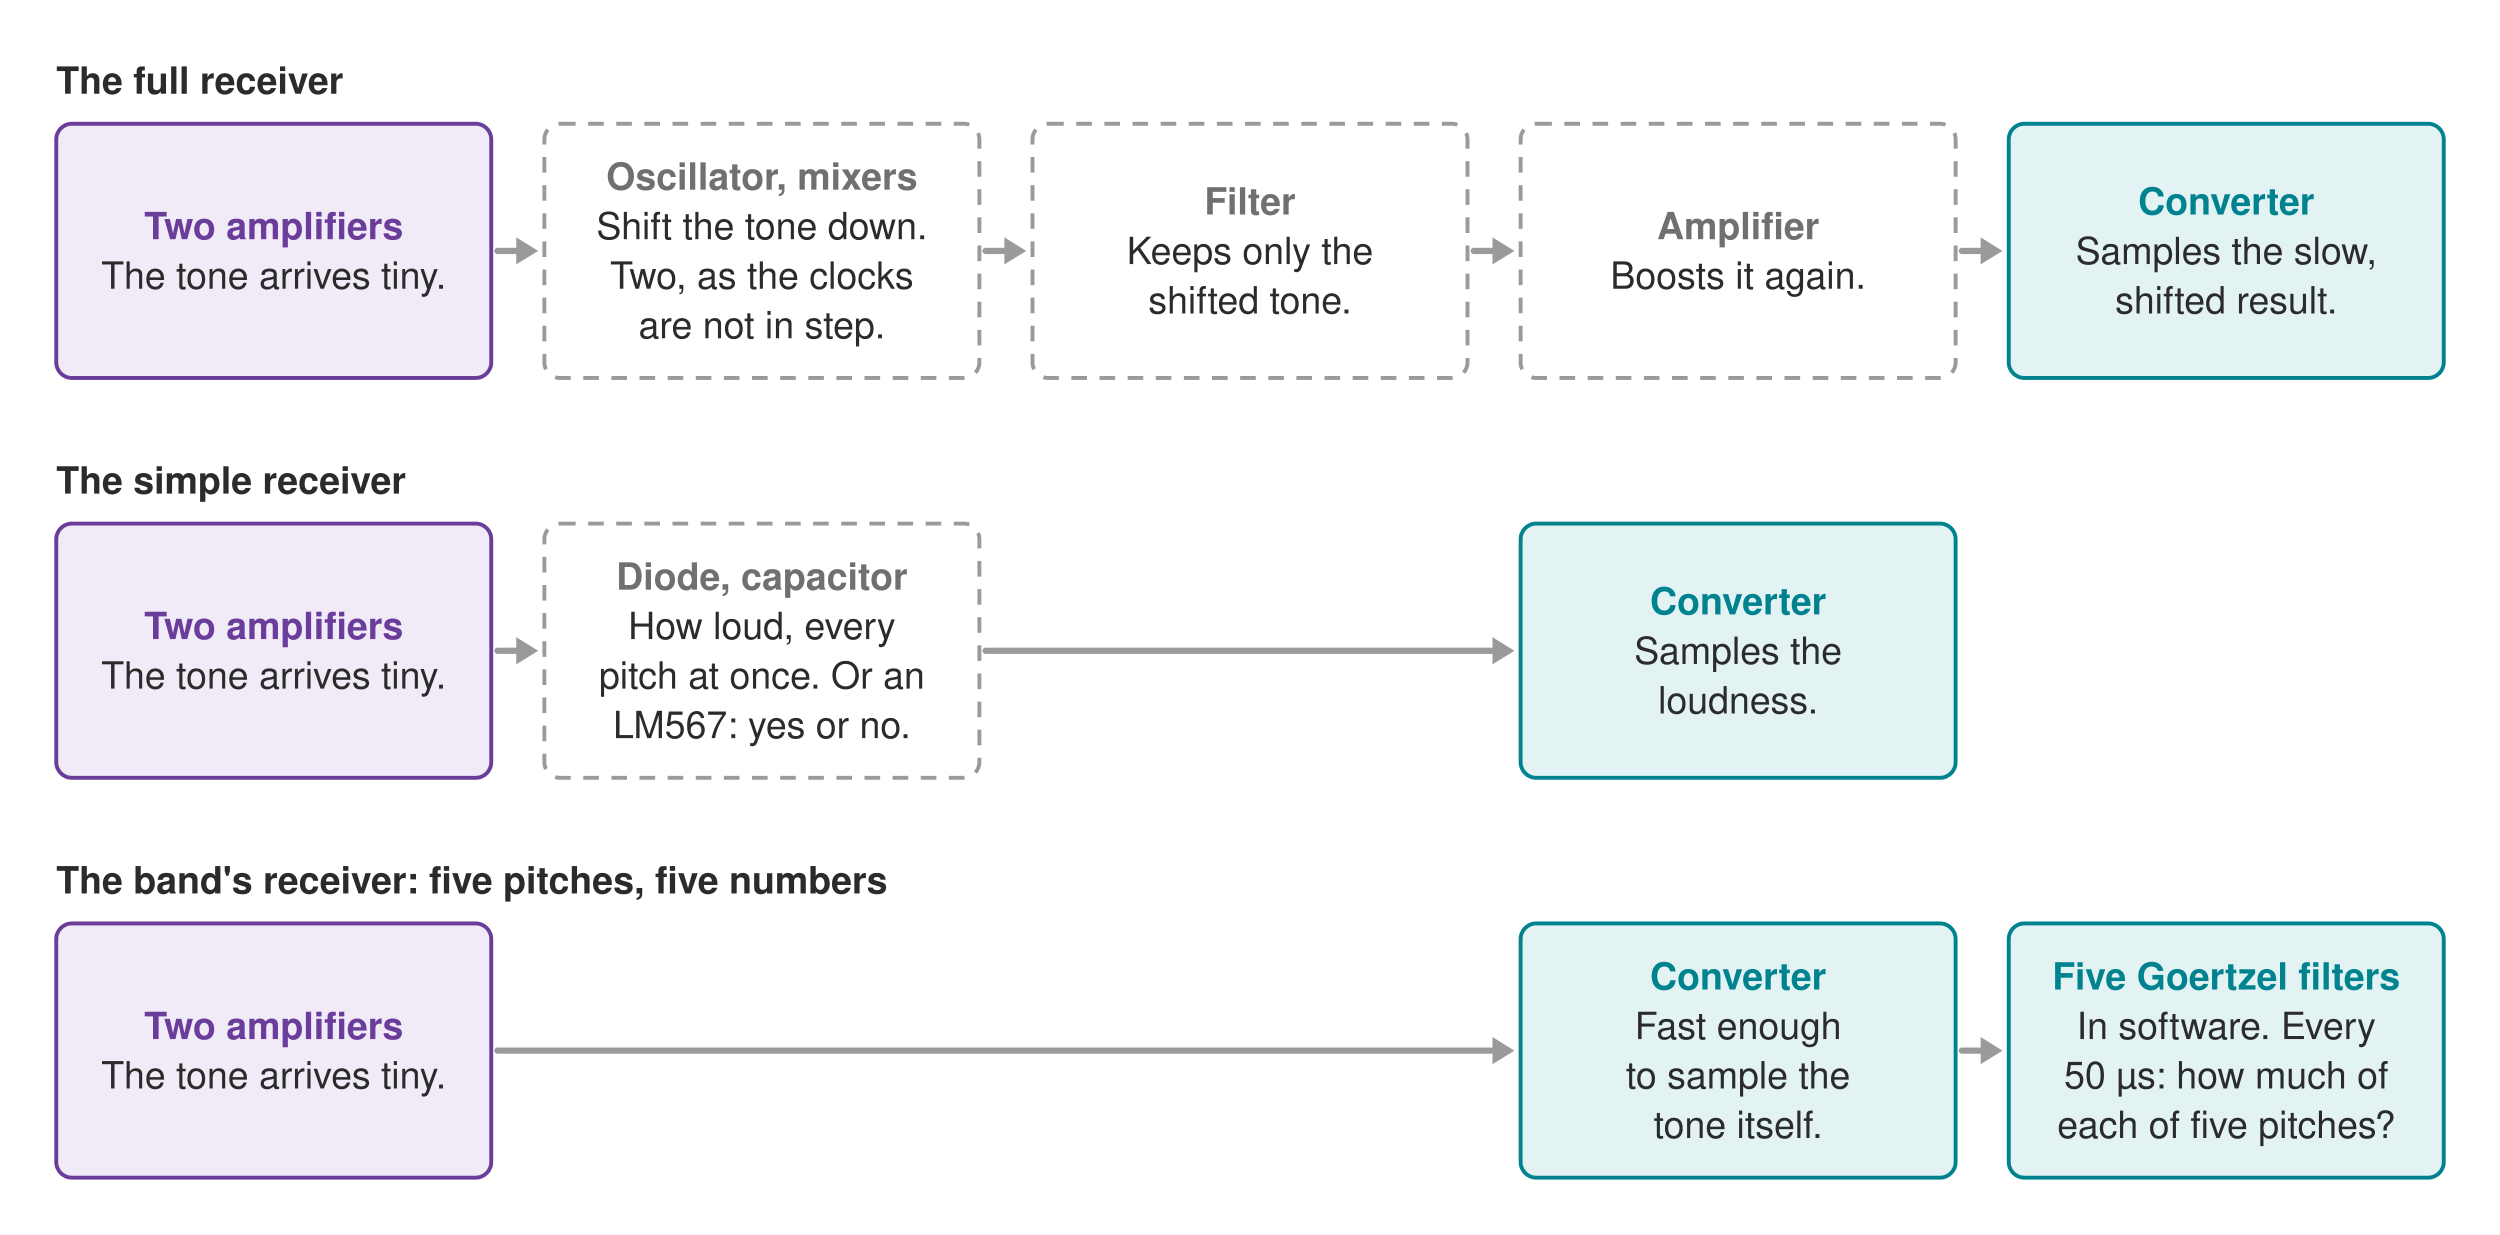
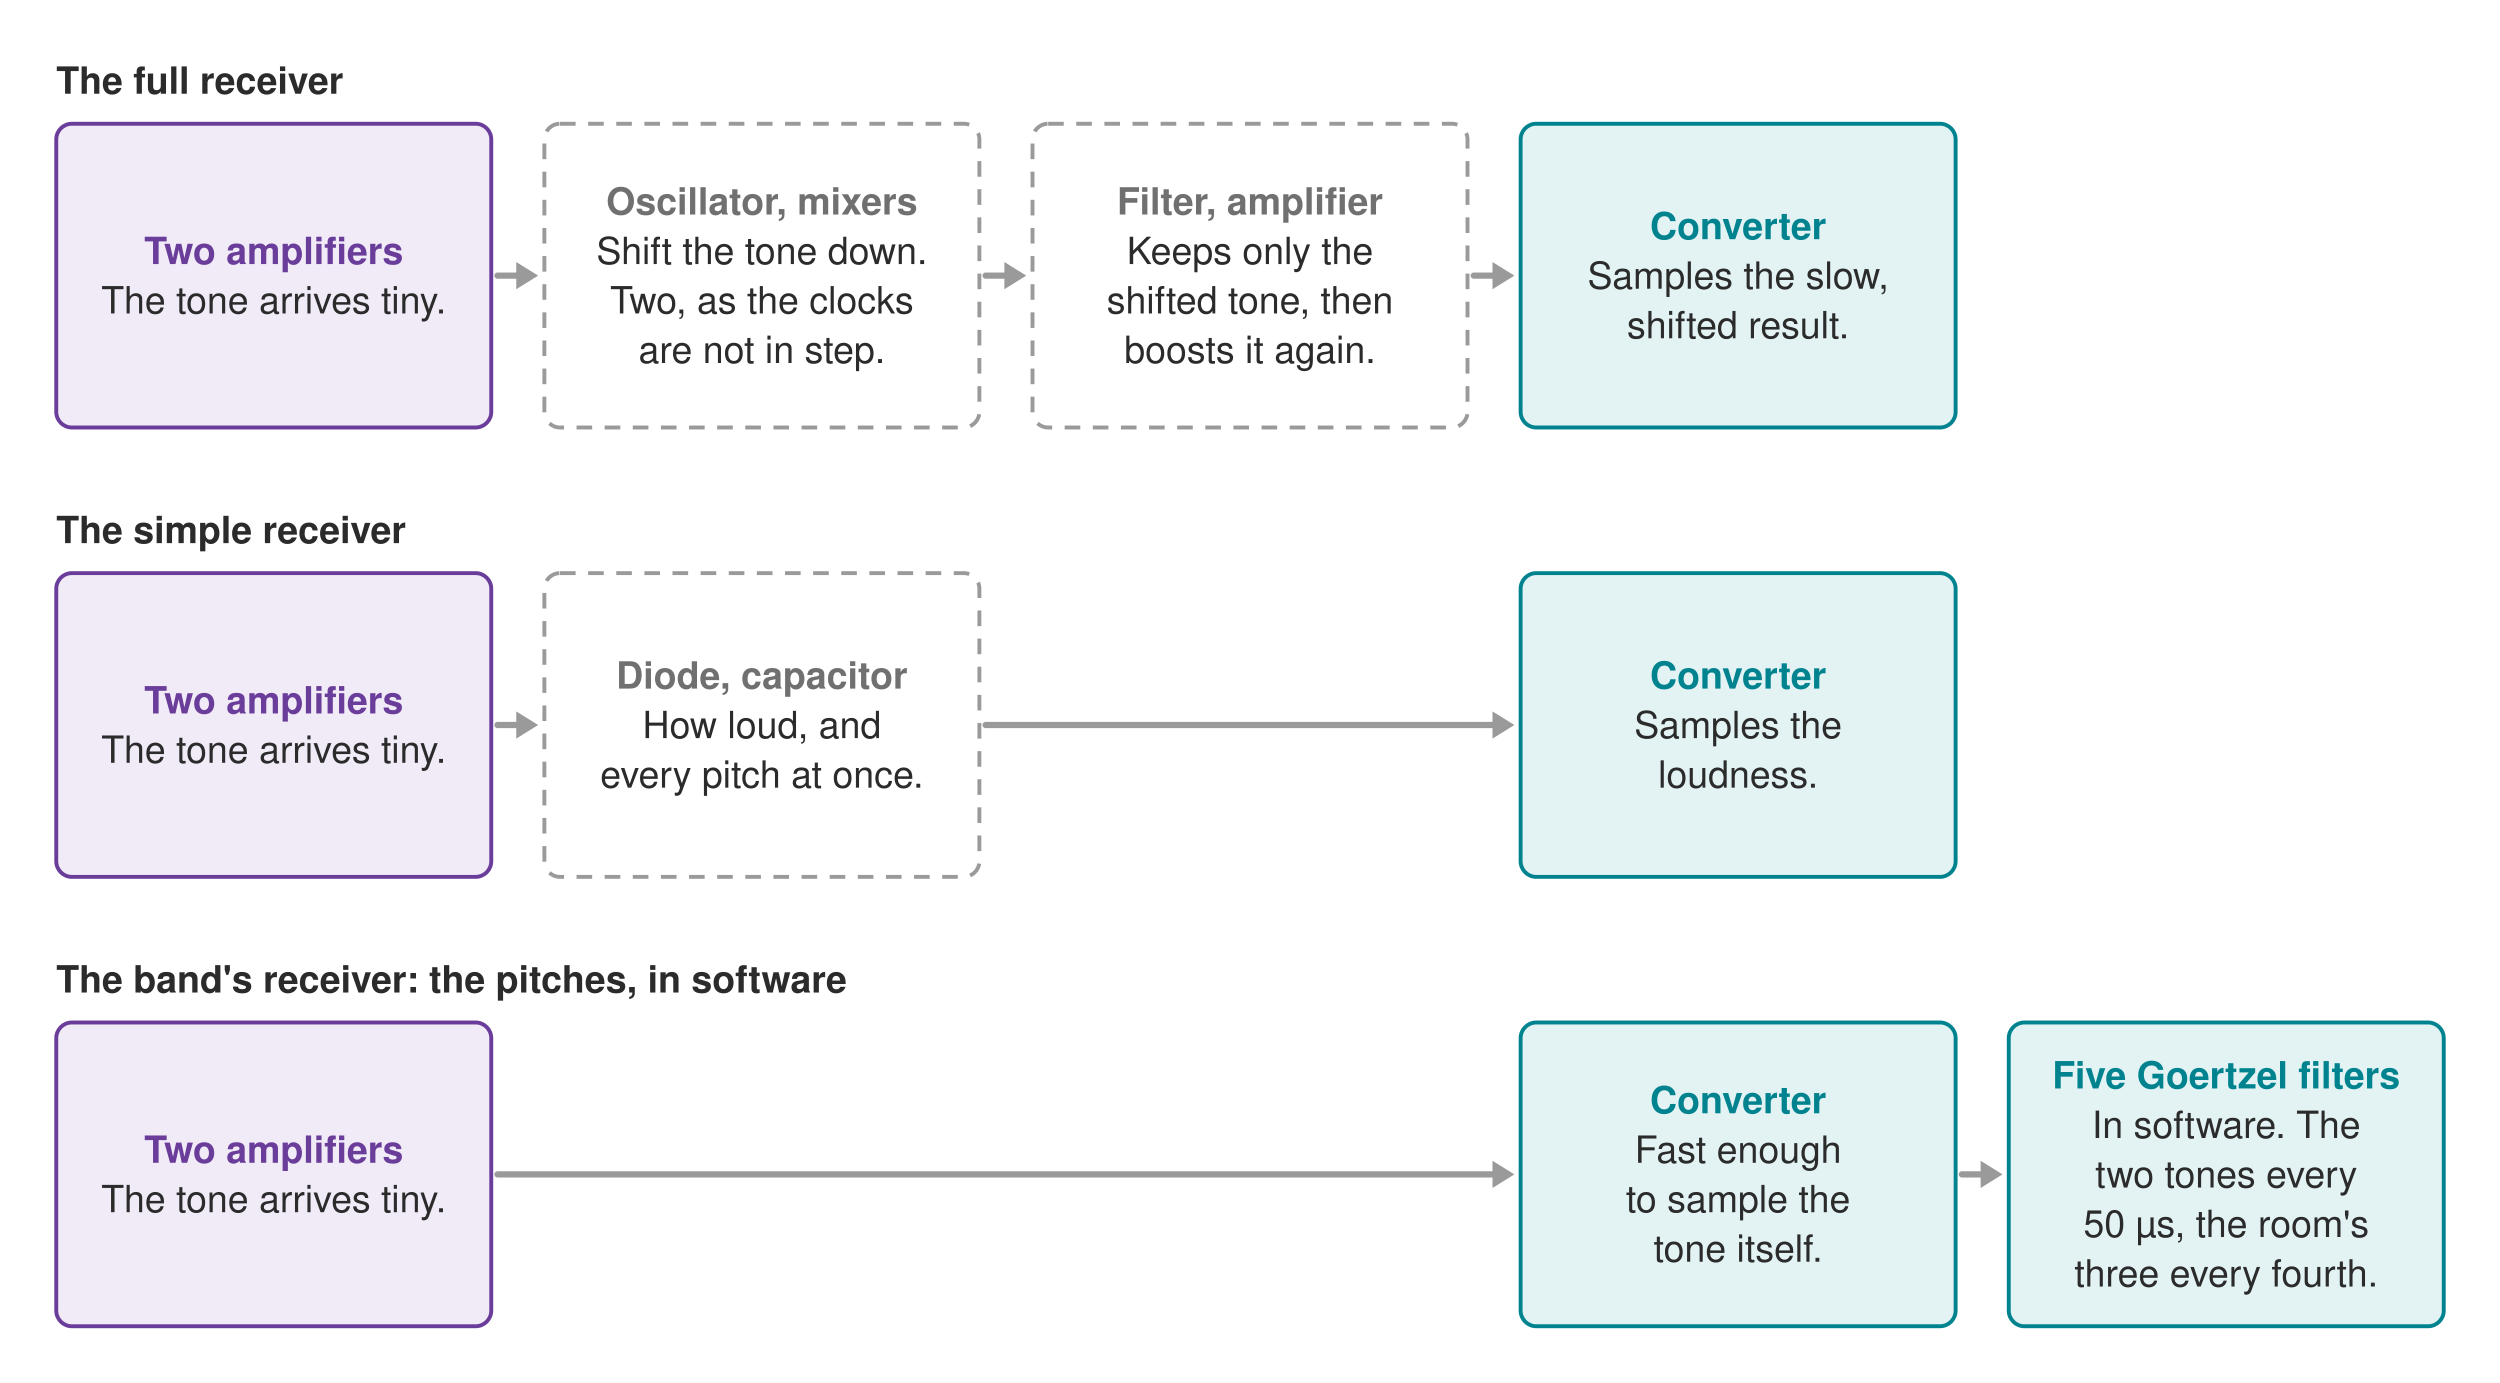
- <svg xmlns="http://www.w3.org/2000/svg" width="1600" height="790" viewBox="0 0 1600 790" font-family="Segoe UI, Helvetica, Arial, sans-serif">
-   <rect width="1600" height="790" fill="#ffffff" />
+ <svg xmlns="http://www.w3.org/2000/svg" width="1600" height="885" viewBox="0 0 1600 885" font-family="Segoe UI, Helvetica, Arial, sans-serif">
+   <rect width="1600" height="885" fill="#ffffff" />
  <text x="36.0" y="60.0" text-anchor="start" font-size="24" fill="#2b2b2b" font-weight="700">The full receiver</text>
-   <rect x="36.0" y="79.2" width="278.4" height="162.7" rx="10" fill="#f1ebf8" stroke="#6a3d9a" stroke-width="2.5" />
-   <text x="175.2" y="153.1" text-anchor="middle" font-size="24" fill="#6a3d9a" font-weight="700">Two amplifiers</text>
-   <text x="175.2" y="184.8" text-anchor="middle" font-size="24" fill="#2b2b2b">The tone arrives tiny.</text>
-   <rect x="348.4" y="79.2" width="278.4" height="162.7" rx="10" fill="#ffffff" stroke="#9a9a9a" stroke-width="2.5" stroke-dasharray="10 8" />
-   <text x="487.6" y="121.4" text-anchor="middle" font-size="24" fill="#707070" font-weight="700">Oscillator, mixers</text>
-   <text x="487.6" y="153.1" text-anchor="middle" font-size="24" fill="#2b2b2b">Shift the tone down.</text>
-   <text x="487.6" y="184.8" text-anchor="middle" font-size="24" fill="#2b2b2b">Two, as the clocks</text>
-   <text x="487.6" y="216.5" text-anchor="middle" font-size="24" fill="#2b2b2b">are not in step.</text>
-   <rect x="660.8" y="79.2" width="278.4" height="162.7" rx="10" fill="#ffffff" stroke="#9a9a9a" stroke-width="2.5" stroke-dasharray="10 8" />
-   <text x="800.0" y="137.3" text-anchor="middle" font-size="24" fill="#707070" font-weight="700">Filter</text>
+   <rect x="36.0" y="79.2" width="278.4" height="194.4" rx="10" fill="#f1ebf8" stroke="#6a3d9a" stroke-width="2.5" />
+   <text x="175.2" y="169.0" text-anchor="middle" font-size="24" fill="#6a3d9a" font-weight="700">Two amplifiers</text>
+   <text x="175.2" y="200.6" text-anchor="middle" font-size="24" fill="#2b2b2b">The tone arrives tiny.</text>
+   <rect x="348.4" y="79.2" width="278.4" height="194.4" rx="10" fill="#ffffff" stroke="#9a9a9a" stroke-width="2.5" stroke-dasharray="10 8" />
+   <text x="487.6" y="137.3" text-anchor="middle" font-size="24" fill="#707070" font-weight="700">Oscillator, mixers</text>
+   <text x="487.6" y="169.0" text-anchor="middle" font-size="24" fill="#2b2b2b">Shift the tone down.</text>
+   <text x="487.6" y="200.6" text-anchor="middle" font-size="24" fill="#2b2b2b">Two, as the clocks</text>
+   <text x="487.6" y="232.3" text-anchor="middle" font-size="24" fill="#2b2b2b">are not in step.</text>
+   <rect x="660.8" y="79.2" width="278.4" height="194.4" rx="10" fill="#ffffff" stroke="#9a9a9a" stroke-width="2.5" stroke-dasharray="10 8" />
+   <text x="800.0" y="137.3" text-anchor="middle" font-size="24" fill="#707070" font-weight="700">Filter, amplifier</text>
  <text x="800.0" y="169.0" text-anchor="middle" font-size="24" fill="#2b2b2b">Keeps only the</text>
-   <text x="800.0" y="200.6" text-anchor="middle" font-size="24" fill="#2b2b2b">shifted tone.</text>
-   <rect x="973.2" y="79.2" width="278.4" height="162.7" rx="10" fill="#ffffff" stroke="#9a9a9a" stroke-width="2.5" stroke-dasharray="10 8" />
-   <text x="1112.4" y="153.1" text-anchor="middle" font-size="24" fill="#707070" font-weight="700">Amplifier</text>
-   <text x="1112.4" y="184.8" text-anchor="middle" font-size="24" fill="#2b2b2b">Boosts it again.</text>
-   <rect x="1285.6" y="79.2" width="278.4" height="162.7" rx="10" fill="#e3f3f4" stroke="#00838f" stroke-width="2.5" />
-   <text x="1424.8" y="137.3" text-anchor="middle" font-size="24" fill="#00838f" font-weight="700">Converter</text>
-   <text x="1424.8" y="169.0" text-anchor="middle" font-size="24" fill="#2b2b2b">Samples the slow,</text>
-   <text x="1424.8" y="200.6" text-anchor="middle" font-size="24" fill="#2b2b2b">shifted result.</text>
-   <path d="M318.4 160.6 L330.4 160.6" stroke="#9a9a9a" stroke-width="4" fill="none" stroke-linecap="round" stroke-linejoin="round" />
-   <path d="M330.4 169.2 L330.4 151.9 L344.4 160.6 Z" fill="#9a9a9a" />
-   <path d="M630.8 160.6 L642.8 160.6" stroke="#9a9a9a" stroke-width="4" fill="none" stroke-linecap="round" stroke-linejoin="round" />
-   <path d="M642.8 169.2 L642.8 151.9 L656.8 160.6 Z" fill="#9a9a9a" />
-   <path d="M943.2 160.6 L955.2 160.6" stroke="#9a9a9a" stroke-width="4" fill="none" stroke-linecap="round" stroke-linejoin="round" />
-   <path d="M955.2 169.2 L955.2 151.9 L969.2 160.6 Z" fill="#9a9a9a" />
-   <path d="M1255.6 160.6 L1267.6 160.6" stroke="#9a9a9a" stroke-width="4" fill="none" stroke-linecap="round" stroke-linejoin="round" />
-   <path d="M1267.6 169.2 L1267.6 151.9 L1281.6 160.6 Z" fill="#9a9a9a" />
-   <text x="36.0" y="315.9" text-anchor="start" font-size="24" fill="#2b2b2b" font-weight="700">The simple receiver</text>
-   <rect x="36.0" y="335.1" width="278.4" height="162.7" rx="10" fill="#f1ebf8" stroke="#6a3d9a" stroke-width="2.5" />
-   <text x="175.2" y="409.0" text-anchor="middle" font-size="24" fill="#6a3d9a" font-weight="700">Two amplifiers</text>
-   <text x="175.2" y="440.7" text-anchor="middle" font-size="24" fill="#2b2b2b">The tone arrives tiny.</text>
-   <rect x="348.4" y="335.1" width="278.4" height="162.7" rx="10" fill="#ffffff" stroke="#9a9a9a" stroke-width="2.5" stroke-dasharray="10 8" />
-   <text x="487.6" y="377.4" text-anchor="middle" font-size="24" fill="#707070" font-weight="700">Diode, capacitor</text>
-   <text x="487.6" y="409.0" text-anchor="middle" font-size="24" fill="#2b2b2b">How loud, every</text>
-   <text x="487.6" y="440.7" text-anchor="middle" font-size="24" fill="#2b2b2b">pitch at once. Or an</text>
-   <text x="487.6" y="472.4" text-anchor="middle" font-size="24" fill="#2b2b2b">LM567: yes or no.</text>
-   <rect x="973.2" y="335.1" width="278.4" height="162.7" rx="10" fill="#e3f3f4" stroke="#00838f" stroke-width="2.5" />
-   <text x="1112.4" y="393.2" text-anchor="middle" font-size="24" fill="#00838f" font-weight="700">Converter</text>
-   <text x="1112.4" y="424.9" text-anchor="middle" font-size="24" fill="#2b2b2b">Samples the</text>
-   <text x="1112.4" y="456.6" text-anchor="middle" font-size="24" fill="#2b2b2b">loudness.</text>
-   <path d="M318.4 416.5 L330.4 416.5" stroke="#9a9a9a" stroke-width="4" fill="none" stroke-linecap="round" stroke-linejoin="round" />
-   <path d="M330.4 425.2 L330.4 407.8 L344.4 416.5 Z" fill="#9a9a9a" />
-   <path d="M630.8 416.5 L955.2 416.5" stroke="#9a9a9a" stroke-width="4" fill="none" stroke-linecap="round" stroke-linejoin="round" />
-   <path d="M955.2 425.2 L955.2 407.8 L969.2 416.5 Z" fill="#9a9a9a" />
-   <text x="36.0" y="571.8" text-anchor="start" font-size="24" fill="#2b2b2b" font-weight="700">The band's receiver: five pitches, five numbers</text>
-   <rect x="36.0" y="591.0" width="278.4" height="162.7" rx="10" fill="#f1ebf8" stroke="#6a3d9a" stroke-width="2.5" />
-   <text x="175.2" y="665.0" text-anchor="middle" font-size="24" fill="#6a3d9a" font-weight="700">Two amplifiers</text>
-   <text x="175.2" y="696.6" text-anchor="middle" font-size="24" fill="#2b2b2b">The tone arrives tiny.</text>
-   <rect x="973.2" y="591.0" width="278.4" height="162.7" rx="10" fill="#e3f3f4" stroke="#00838f" stroke-width="2.5" />
-   <text x="1112.4" y="633.3" text-anchor="middle" font-size="24" fill="#00838f" font-weight="700">Converter</text>
-   <text x="1112.4" y="665.0" text-anchor="middle" font-size="24" fill="#2b2b2b">Fast enough</text>
-   <text x="1112.4" y="696.6" text-anchor="middle" font-size="24" fill="#2b2b2b">to sample the</text>
-   <text x="1112.4" y="728.3" text-anchor="middle" font-size="24" fill="#2b2b2b">tone itself.</text>
-   <rect x="1285.6" y="591.0" width="278.4" height="162.7" rx="10" fill="#e3f3f4" stroke="#00838f" stroke-width="2.5" />
-   <text x="1424.8" y="633.3" text-anchor="middle" font-size="24" fill="#00838f" font-weight="700">Five Goertzel filters</text>
-   <text x="1424.8" y="665.0" text-anchor="middle" font-size="24" fill="#2b2b2b">In software. Every</text>
-   <text x="1424.8" y="696.6" text-anchor="middle" font-size="24" fill="#2b2b2b">50 µs: how much of</text>
-   <text x="1424.8" y="728.3" text-anchor="middle" font-size="24" fill="#2b2b2b">each of five pitches?</text>
-   <path d="M318.4 672.4 L955.2 672.4" stroke="#9a9a9a" stroke-width="4" fill="none" stroke-linecap="round" stroke-linejoin="round" />
-   <path d="M955.2 681.1 L955.2 663.7 L969.2 672.4 Z" fill="#9a9a9a" />
-   <path d="M1255.6 672.4 L1267.6 672.4" stroke="#9a9a9a" stroke-width="4" fill="none" stroke-linecap="round" stroke-linejoin="round" />
-   <path d="M1267.6 681.1 L1267.6 663.7 L1281.6 672.4 Z" fill="#9a9a9a" />
+   <text x="800.0" y="200.6" text-anchor="middle" font-size="24" fill="#2b2b2b">shifted tone, then</text>
+   <text x="800.0" y="232.3" text-anchor="middle" font-size="24" fill="#2b2b2b">boosts it again.</text>
+   <rect x="973.2" y="79.2" width="278.4" height="194.4" rx="10" fill="#e3f3f4" stroke="#00838f" stroke-width="2.5" />
+   <text x="1112.4" y="153.1" text-anchor="middle" font-size="24" fill="#00838f" font-weight="700">Converter</text>
+   <text x="1112.4" y="184.8" text-anchor="middle" font-size="24" fill="#2b2b2b">Samples the slow,</text>
+   <text x="1112.4" y="216.5" text-anchor="middle" font-size="24" fill="#2b2b2b">shifted result.</text>
+   <path d="M318.4 176.4 L330.4 176.4" stroke="#9a9a9a" stroke-width="4" fill="none" stroke-linecap="round" stroke-linejoin="round" />
+   <path d="M330.4 185.1 L330.4 167.7 L344.4 176.4 Z" fill="#9a9a9a" />
+   <path d="M630.8 176.4 L642.8 176.4" stroke="#9a9a9a" stroke-width="4" fill="none" stroke-linecap="round" stroke-linejoin="round" />
+   <path d="M642.8 185.1 L642.8 167.7 L656.8 176.4 Z" fill="#9a9a9a" />
+   <path d="M943.2 176.4 L955.2 176.4" stroke="#9a9a9a" stroke-width="4" fill="none" stroke-linecap="round" stroke-linejoin="round" />
+   <path d="M955.2 185.1 L955.2 167.7 L969.2 176.4 Z" fill="#9a9a9a" />
+   <text x="36.0" y="347.6" text-anchor="start" font-size="24" fill="#2b2b2b" font-weight="700">The simple receiver</text>
+   <rect x="36.0" y="366.8" width="278.4" height="194.4" rx="10" fill="#f1ebf8" stroke="#6a3d9a" stroke-width="2.5" />
+   <text x="175.2" y="456.6" text-anchor="middle" font-size="24" fill="#6a3d9a" font-weight="700">Two amplifiers</text>
+   <text x="175.2" y="488.2" text-anchor="middle" font-size="24" fill="#2b2b2b">The tone arrives tiny.</text>
+   <rect x="348.4" y="366.8" width="278.4" height="194.4" rx="10" fill="#ffffff" stroke="#9a9a9a" stroke-width="2.5" stroke-dasharray="10 8" />
+   <text x="487.6" y="440.7" text-anchor="middle" font-size="24" fill="#707070" font-weight="700">Diode, capacitor</text>
+   <text x="487.6" y="472.4" text-anchor="middle" font-size="24" fill="#2b2b2b">How loud, and</text>
+   <text x="487.6" y="504.1" text-anchor="middle" font-size="24" fill="#2b2b2b">every pitch at once.</text>
+   <rect x="973.2" y="366.8" width="278.4" height="194.4" rx="10" fill="#e3f3f4" stroke="#00838f" stroke-width="2.5" />
+   <text x="1112.4" y="440.7" text-anchor="middle" font-size="24" fill="#00838f" font-weight="700">Converter</text>
+   <text x="1112.4" y="472.4" text-anchor="middle" font-size="24" fill="#2b2b2b">Samples the</text>
+   <text x="1112.4" y="504.1" text-anchor="middle" font-size="24" fill="#2b2b2b">loudness.</text>
+   <path d="M318.4 464.0 L330.4 464.0" stroke="#9a9a9a" stroke-width="4" fill="none" stroke-linecap="round" stroke-linejoin="round" />
+   <path d="M330.4 472.7 L330.4 455.3 L344.4 464.0 Z" fill="#9a9a9a" />
+   <path d="M630.8 464.0 L955.2 464.0" stroke="#9a9a9a" stroke-width="4" fill="none" stroke-linecap="round" stroke-linejoin="round" />
+   <path d="M955.2 472.7 L955.2 455.3 L969.2 464.0 Z" fill="#9a9a9a" />
+   <text x="36.0" y="635.2" text-anchor="start" font-size="24" fill="#2b2b2b" font-weight="700">The band's receiver: the pitches, in software</text>
+   <rect x="36.0" y="654.4" width="278.4" height="194.4" rx="10" fill="#f1ebf8" stroke="#6a3d9a" stroke-width="2.5" />
+   <text x="175.2" y="744.2" text-anchor="middle" font-size="24" fill="#6a3d9a" font-weight="700">Two amplifiers</text>
+   <text x="175.2" y="775.8" text-anchor="middle" font-size="24" fill="#2b2b2b">The tone arrives tiny.</text>
+   <rect x="973.2" y="654.4" width="278.4" height="194.4" rx="10" fill="#e3f3f4" stroke="#00838f" stroke-width="2.5" />
+   <text x="1112.4" y="712.5" text-anchor="middle" font-size="24" fill="#00838f" font-weight="700">Converter</text>
+   <text x="1112.4" y="744.2" text-anchor="middle" font-size="24" fill="#2b2b2b">Fast enough</text>
+   <text x="1112.4" y="775.8" text-anchor="middle" font-size="24" fill="#2b2b2b">to sample the</text>
+   <text x="1112.4" y="807.5" text-anchor="middle" font-size="24" fill="#2b2b2b">tone itself.</text>
+   <rect x="1285.6" y="654.4" width="278.4" height="194.4" rx="10" fill="#e3f3f4" stroke="#00838f" stroke-width="2.5" />
+   <text x="1424.8" y="696.6" text-anchor="middle" font-size="24" fill="#00838f" font-weight="700">Five Goertzel filters</text>
+   <text x="1424.8" y="728.3" text-anchor="middle" font-size="24" fill="#2b2b2b">In software. The</text>
+   <text x="1424.8" y="760.0" text-anchor="middle" font-size="24" fill="#2b2b2b">two tones every</text>
+   <text x="1424.8" y="791.7" text-anchor="middle" font-size="24" fill="#2b2b2b">50 µs, the room's</text>
+   <text x="1424.8" y="823.4" text-anchor="middle" font-size="24" fill="#2b2b2b">three every fourth.</text>
+   <path d="M318.4 751.6 L955.2 751.6" stroke="#9a9a9a" stroke-width="4" fill="none" stroke-linecap="round" stroke-linejoin="round" />
+   <path d="M955.2 760.3 L955.2 742.9 L969.2 751.6 Z" fill="#9a9a9a" />
+   <path d="M1255.6 751.6 L1267.6 751.6" stroke="#9a9a9a" stroke-width="4" fill="none" stroke-linecap="round" stroke-linejoin="round" />
+   <path d="M1267.6 760.3 L1267.6 742.9 L1281.6 751.6 Z" fill="#9a9a9a" />
</svg>
